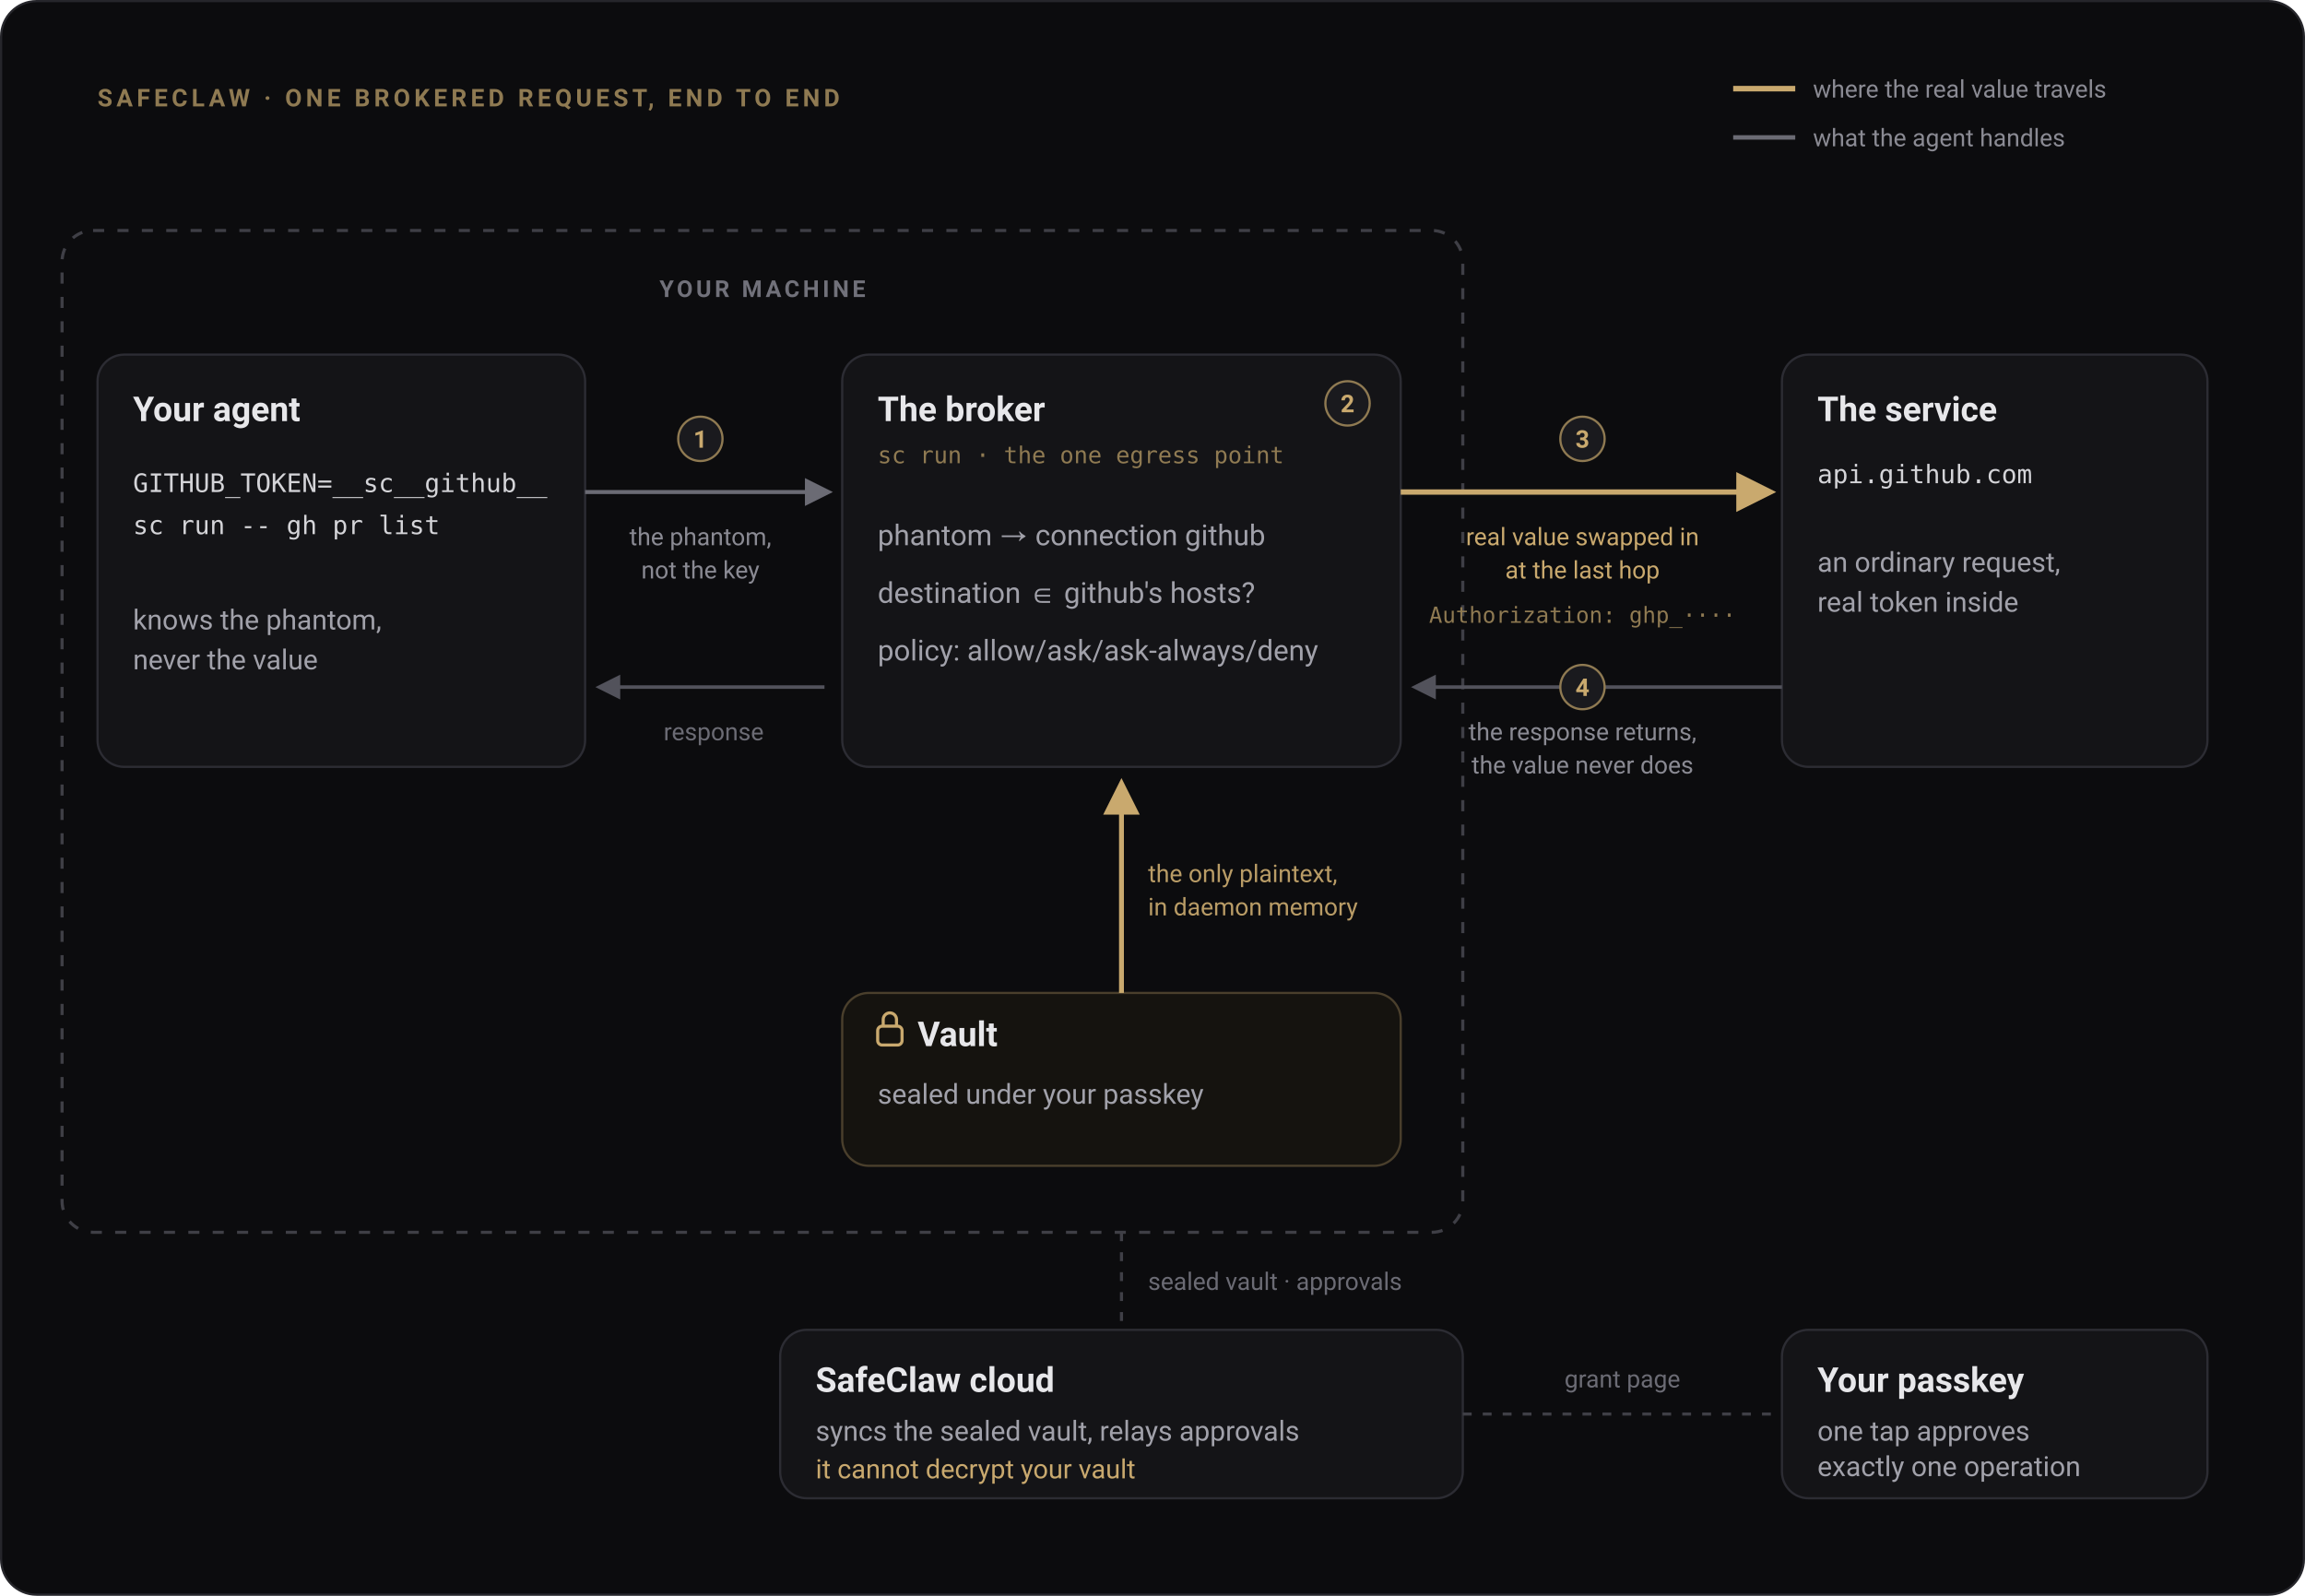
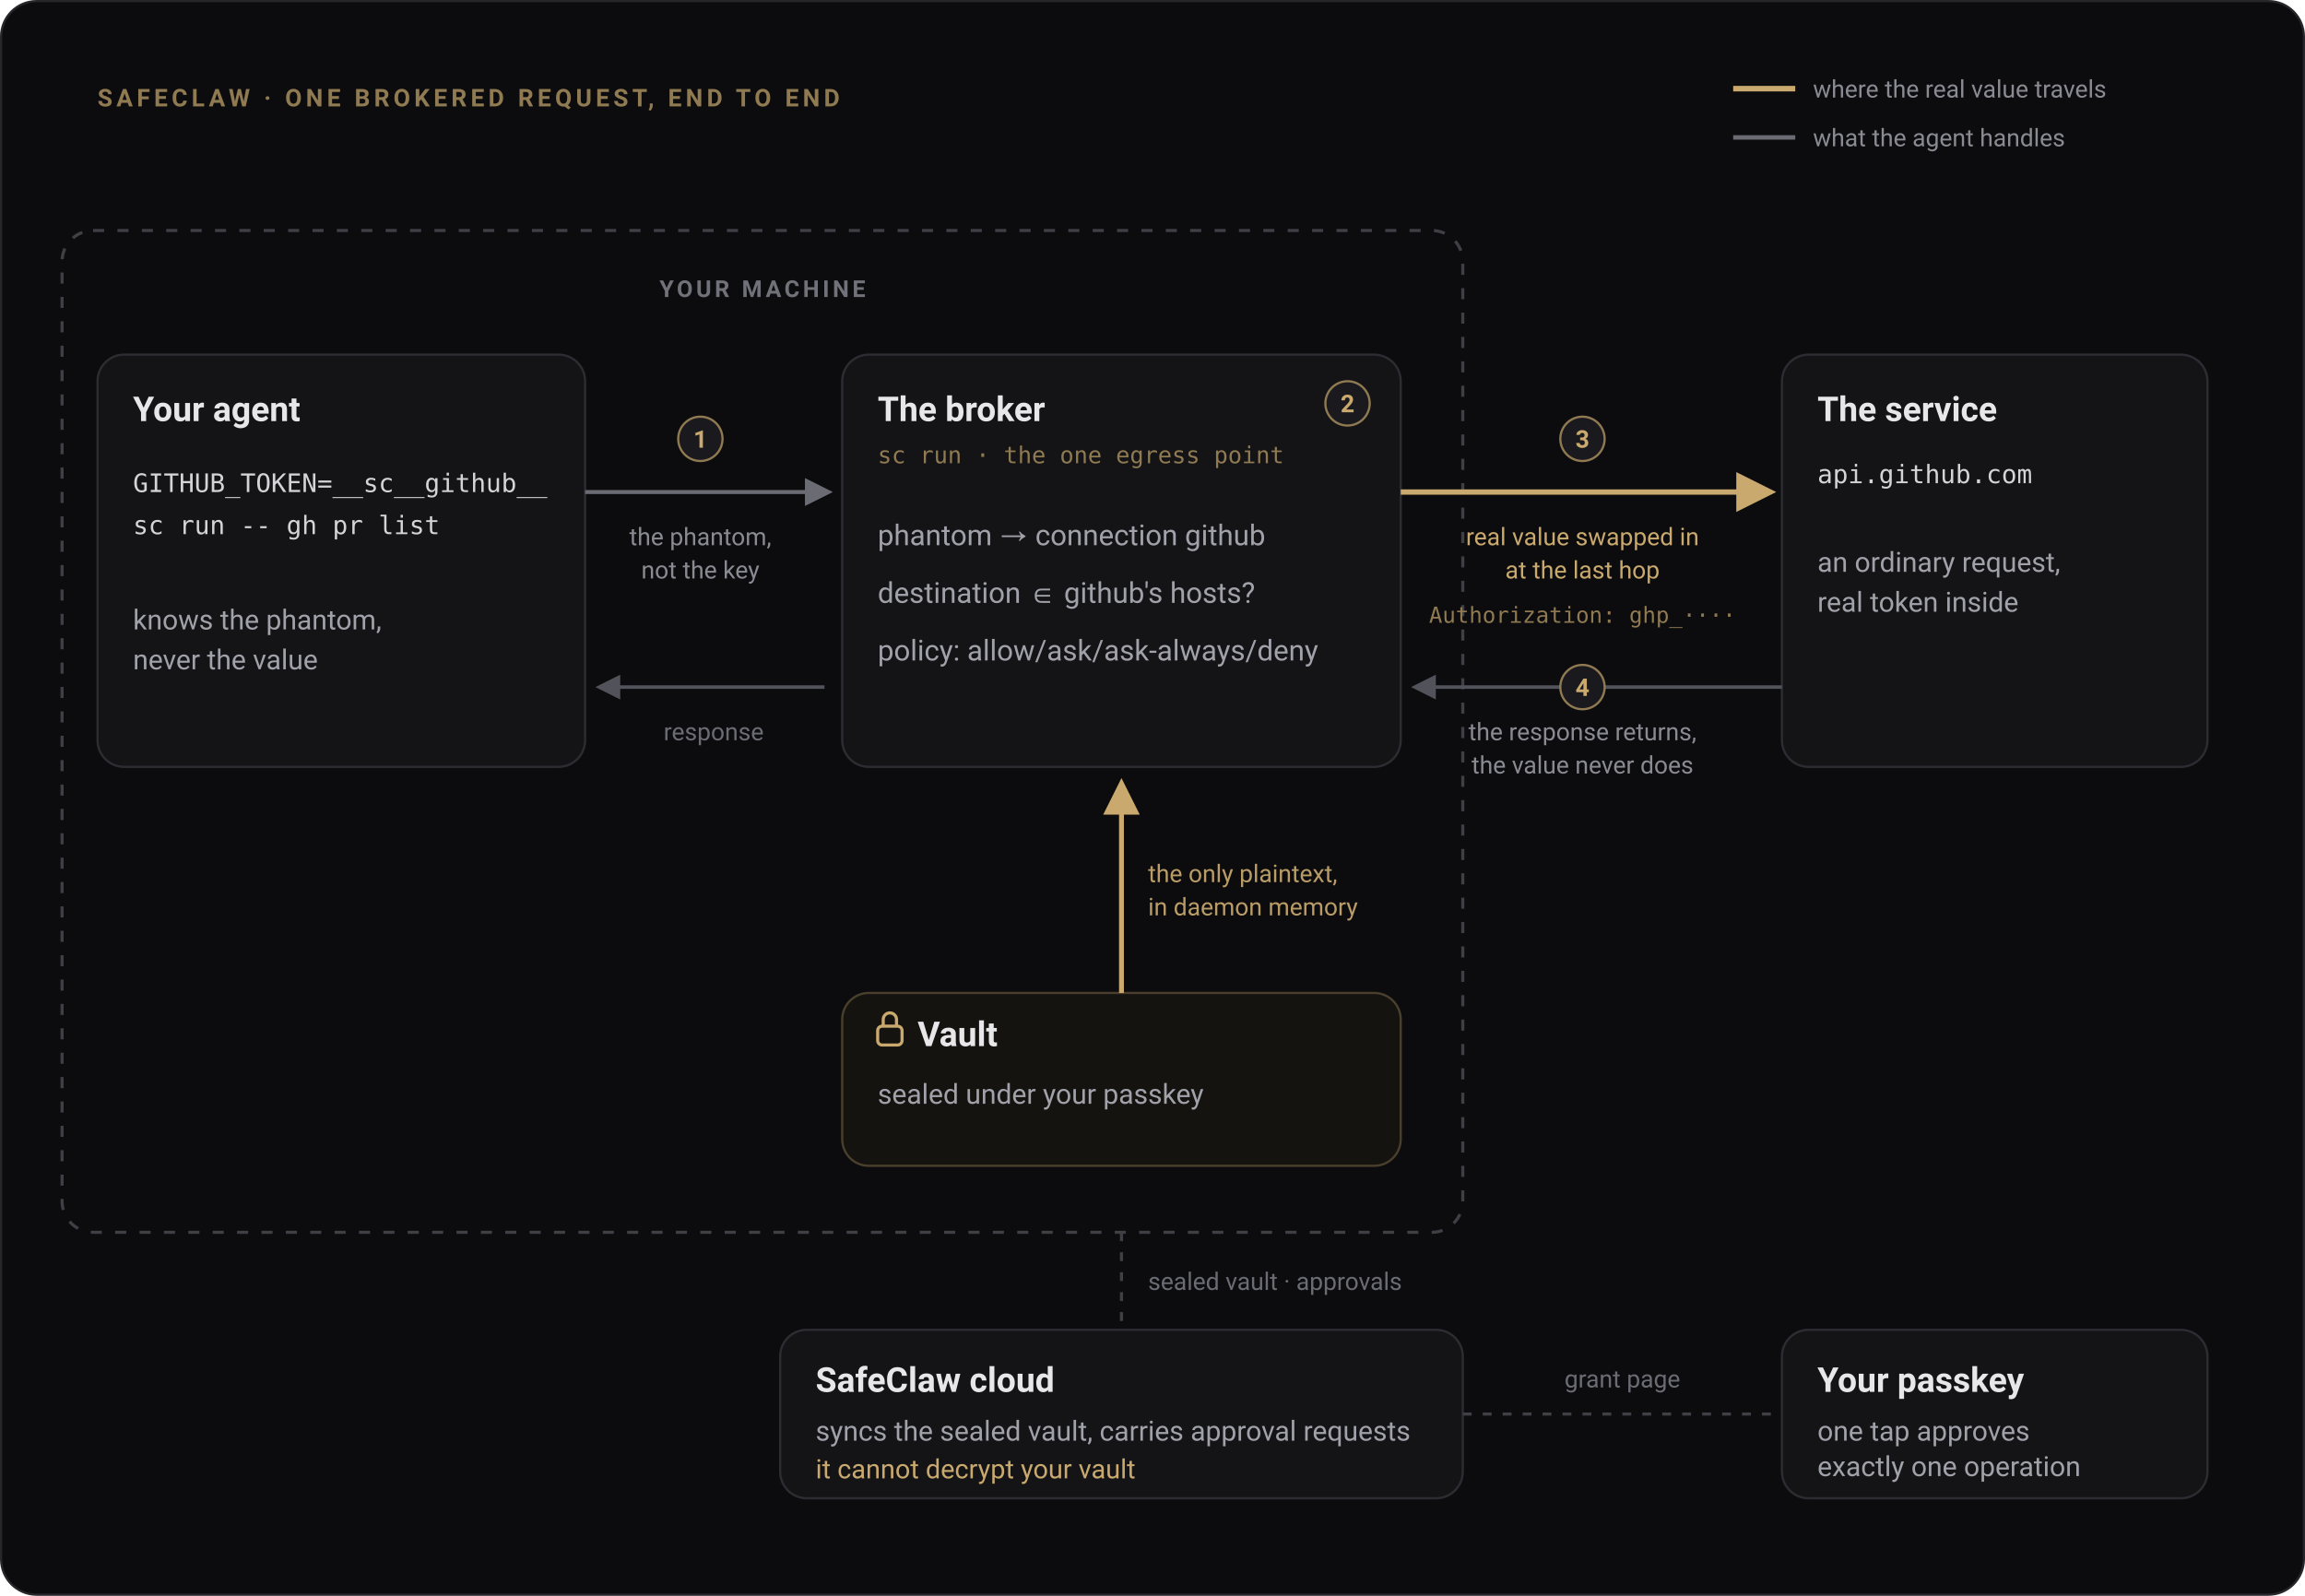
<svg xmlns="http://www.w3.org/2000/svg" viewBox="0 0 1040 720" width="1040" height="720" role="img">
  <style>
    text { font-family: -apple-system, 'Segoe UI', Roboto, Helvetica, Arial, sans-serif; }
    .cap  { font-size: 11px; letter-spacing: .16em; fill: #8f7a52; font-weight: 600; }
    .zone { font-size: 10.5px; letter-spacing: .14em; fill: #71717a; font-weight: 600; text-anchor: middle; }
    .bt   { font-size: 15.5px; font-weight: 600; fill: #e7e7ea; }
    .bd   { font-size: 12.5px; fill: #a1a1aa; }
    .ck   { font-size: 13px; fill: #a1a1aa; }
    .lb   { font-size: 11px; fill: #8a8a93; }
    .gl   { font-size: 11px; fill: #c9a96e; }
    .gd   { font-size: 11px; fill: #b99c66; }
    .dim  { font-size: 11px; fill: #6b6b74; }
    .mono { font-family: ui-monospace, 'SF Mono', 'Cascadia Mono', Menlo, Consolas, monospace; }
    .code { font-size: 11.5px; fill: #d4d4d8; }
    .num  { font-size: 11px; font-weight: 600; fill: #c9a96e; text-anchor: middle; }
    .mid  { text-anchor: middle; }
  </style>
  <defs>
    <marker id="mGray" viewBox="0 0 10 10" refX="7" refY="5" markerWidth="7" markerHeight="7" orient="auto">
      <path d="M0 0 L10 5 L0 10 Z" fill="#6b6b74" />
    </marker>
    <marker id="mDim" viewBox="0 0 10 10" refX="7" refY="5" markerWidth="7" markerHeight="7" orient="auto">
      <path d="M0 0 L10 5 L0 10 Z" fill="#52525b" />
    </marker>
    <marker id="mGold" viewBox="0 0 10 10" refX="7" refY="5" markerWidth="7.5" markerHeight="7.5" orient="auto">
      <path d="M0 0 L10 5 L0 10 Z" fill="#c9a96e" />
    </marker>
  </defs>
  <rect x="0.5" y="0.5" width="1039" height="719" rx="16" fill="#0c0c0e" stroke="#26262b" />
  <text class="cap" x="44" y="48">SAFECLAW · ONE BROKERED REQUEST, END TO END</text>
  <line x1="782" y1="40" x2="810" y2="40" stroke="#c9a96e" stroke-width="2.5" />
  <text class="lb" x="818" y="44">where the real value travels</text>
  <line x1="782" y1="62" x2="810" y2="62" stroke="#6b6b74" stroke-width="2" />
  <text class="lb" x="818" y="66">what the agent handles</text>
  <rect x="28" y="104" width="632" height="452" rx="14" fill="none" stroke="#3f3f46" stroke-width="1.4" stroke-dasharray="5 6" />
  <text class="zone" x="344" y="134">YOUR MACHINE</text>
  <rect x="44" y="160" width="220" height="186" rx="12" fill="#141417" stroke="#2c2c33" />
  <text class="bt" x="60" y="190">Your agent</text>
  <text class="mono code" x="60" y="222">GITHUB_TOKEN=__sc__github__</text>
  <text class="mono code" x="60" y="241">sc run -- gh pr list</text>
  <text class="bd" x="60" y="284">knows the phantom,</text>
  <text class="bd" x="60" y="302">never the value</text>
  <rect x="380" y="160" width="252" height="186" rx="12" fill="#141417" stroke="#2c2c33" />
  <text class="bt" x="396" y="190">The broker</text>
  <text class="mono" x="396" y="209" font-size="10.5" fill="#8f7a52">sc run · the one egress point</text>
  <text class="ck" x="396" y="246">phantom → connection github</text>
  <text class="ck" x="396" y="272">destination ∈ github's hosts?</text>
  <text class="ck" x="396" y="298">policy: allow/ask/ask-always/deny</text>
  <circle cx="608" cy="182" r="10" fill="#1a1a1e" stroke="#8f7a52" />
  <text class="num" x="608" y="186">2</text>
  <rect x="380" y="448" width="252" height="78" rx="12" fill="#15130f" stroke="#4a3f2c" />
  <rect x="396" y="463" width="11" height="8.5" rx="2" fill="none" stroke="#c9a96e" stroke-width="1.4" />
  <path d="M398.5 463 v-3 a3 3 0 0 1 6 0 v3" fill="none" stroke="#c9a96e" stroke-width="1.4" />
  <text class="bt" x="414" y="472">Vault</text>
  <text class="bd" x="396" y="498">sealed under your passkey</text>
  <rect x="804" y="160" width="192" height="186" rx="12" fill="#141417" stroke="#2c2c33" />
  <text class="bt" x="820" y="190">The service</text>
  <text class="mono code" x="820" y="218">api.github.com</text>
  <text class="bd" x="820" y="258">an ordinary request,</text>
  <text class="bd" x="820" y="276">real token inside</text>
  <rect x="352" y="600" width="308" height="76" rx="12" fill="#141417" stroke="#2c2c33" />
  <text class="bt" x="368" y="628">SafeClaw cloud</text>
-   <text class="bd" x="368" y="650">syncs the sealed vault, relays approvals</text>
+   <text class="bd" x="368" y="650">syncs the sealed vault, carries approval requests</text>
  <text x="368" y="667" font-size="12" fill="#c9a96e">it cannot decrypt your vault</text>
  <rect x="804" y="600" width="192" height="76" rx="12" fill="#141417" stroke="#2c2c33" />
  <text class="bt" x="820" y="628">Your passkey</text>
  <text class="bd" x="820" y="650">one tap approves</text>
  <text class="bd" x="820" y="666">exactly one operation</text>
  <line x1="264" y1="222" x2="372" y2="222" stroke="#6b6b74" stroke-width="1.8" marker-end="url(#mGray)" />
  <circle cx="316" cy="198" r="10" fill="#1a1a1e" stroke="#8f7a52" />
  <text class="num" x="316" y="202">1</text>
  <text class="lb mid" x="316" y="246">the phantom,</text>
  <text class="lb mid" x="316" y="261">not the key</text>
  <line x1="632" y1="222" x2="796" y2="222" stroke="#c9a96e" stroke-width="2.4" marker-end="url(#mGold)" />
  <circle cx="714" cy="198" r="10" fill="#1a1a1e" stroke="#8f7a52" />
  <text class="num" x="714" y="202">3</text>
  <text class="gl mid" x="714" y="246">real value swapped in</text>
  <text class="gl mid" x="714" y="261">at the last hop</text>
  <text class="mono mid" x="714" y="281" font-size="10" fill="#8f7a52">Authorization: ghp_····</text>
  <line x1="804" y1="310" x2="640" y2="310" stroke="#52525b" stroke-width="1.6" marker-end="url(#mDim)" />
  <circle cx="714" cy="310" r="10" fill="#1a1a1e" stroke="#8f7a52" />
  <text class="num" x="714" y="314">4</text>
  <text class="lb mid" x="714" y="334">the response returns,</text>
  <text class="lb mid" x="714" y="349">the value never does</text>
  <line x1="372" y1="310" x2="272" y2="310" stroke="#52525b" stroke-width="1.6" marker-end="url(#mDim)" />
  <text class="dim mid" x="322" y="334">response</text>
  <line x1="506" y1="448" x2="506" y2="356" stroke="#c9a96e" stroke-width="2.2" marker-end="url(#mGold)" />
  <text class="gd" x="518" y="398">the only plaintext,</text>
  <text class="gd" x="518" y="413">in daemon memory</text>
  <line x1="506" y1="556" x2="506" y2="600" stroke="#3f3f46" stroke-width="1.4" stroke-dasharray="4 5" />
  <text class="dim" x="518" y="582">sealed vault · approvals</text>
  <line x1="660" y1="638" x2="804" y2="638" stroke="#3f3f46" stroke-width="1.4" stroke-dasharray="4 5" />
  <text class="dim mid" x="732" y="626">grant page</text>
</svg>
